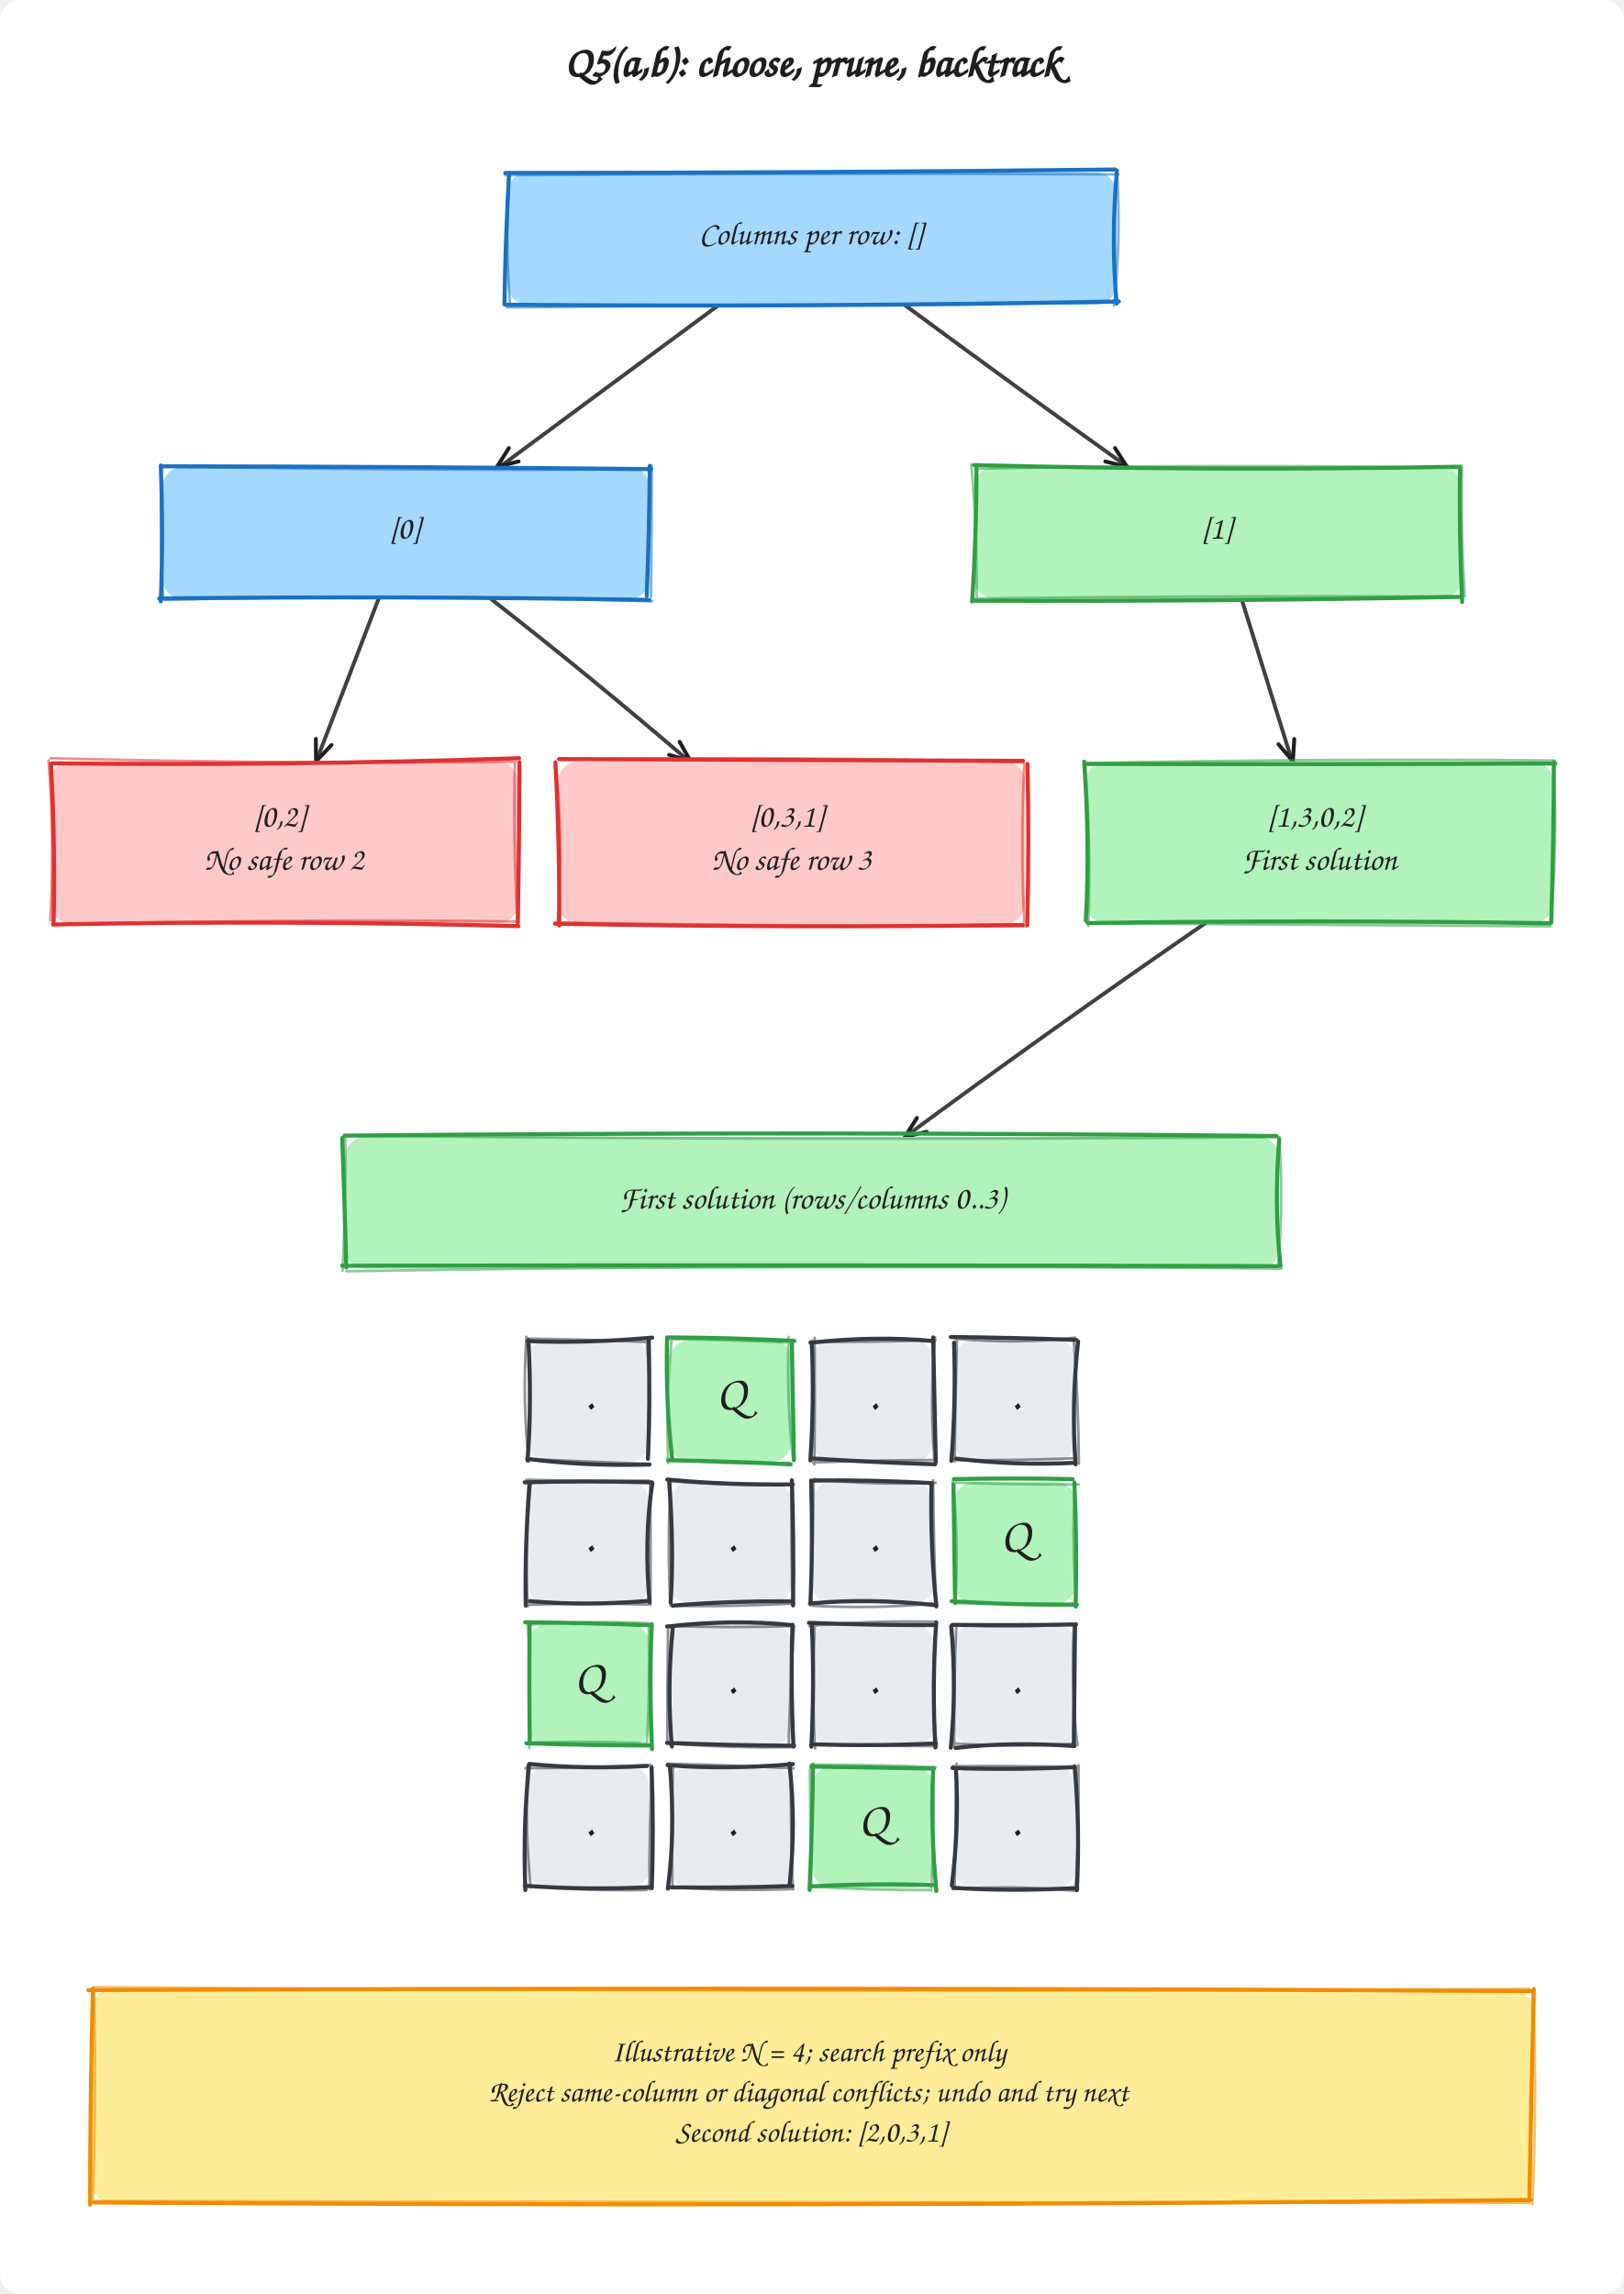
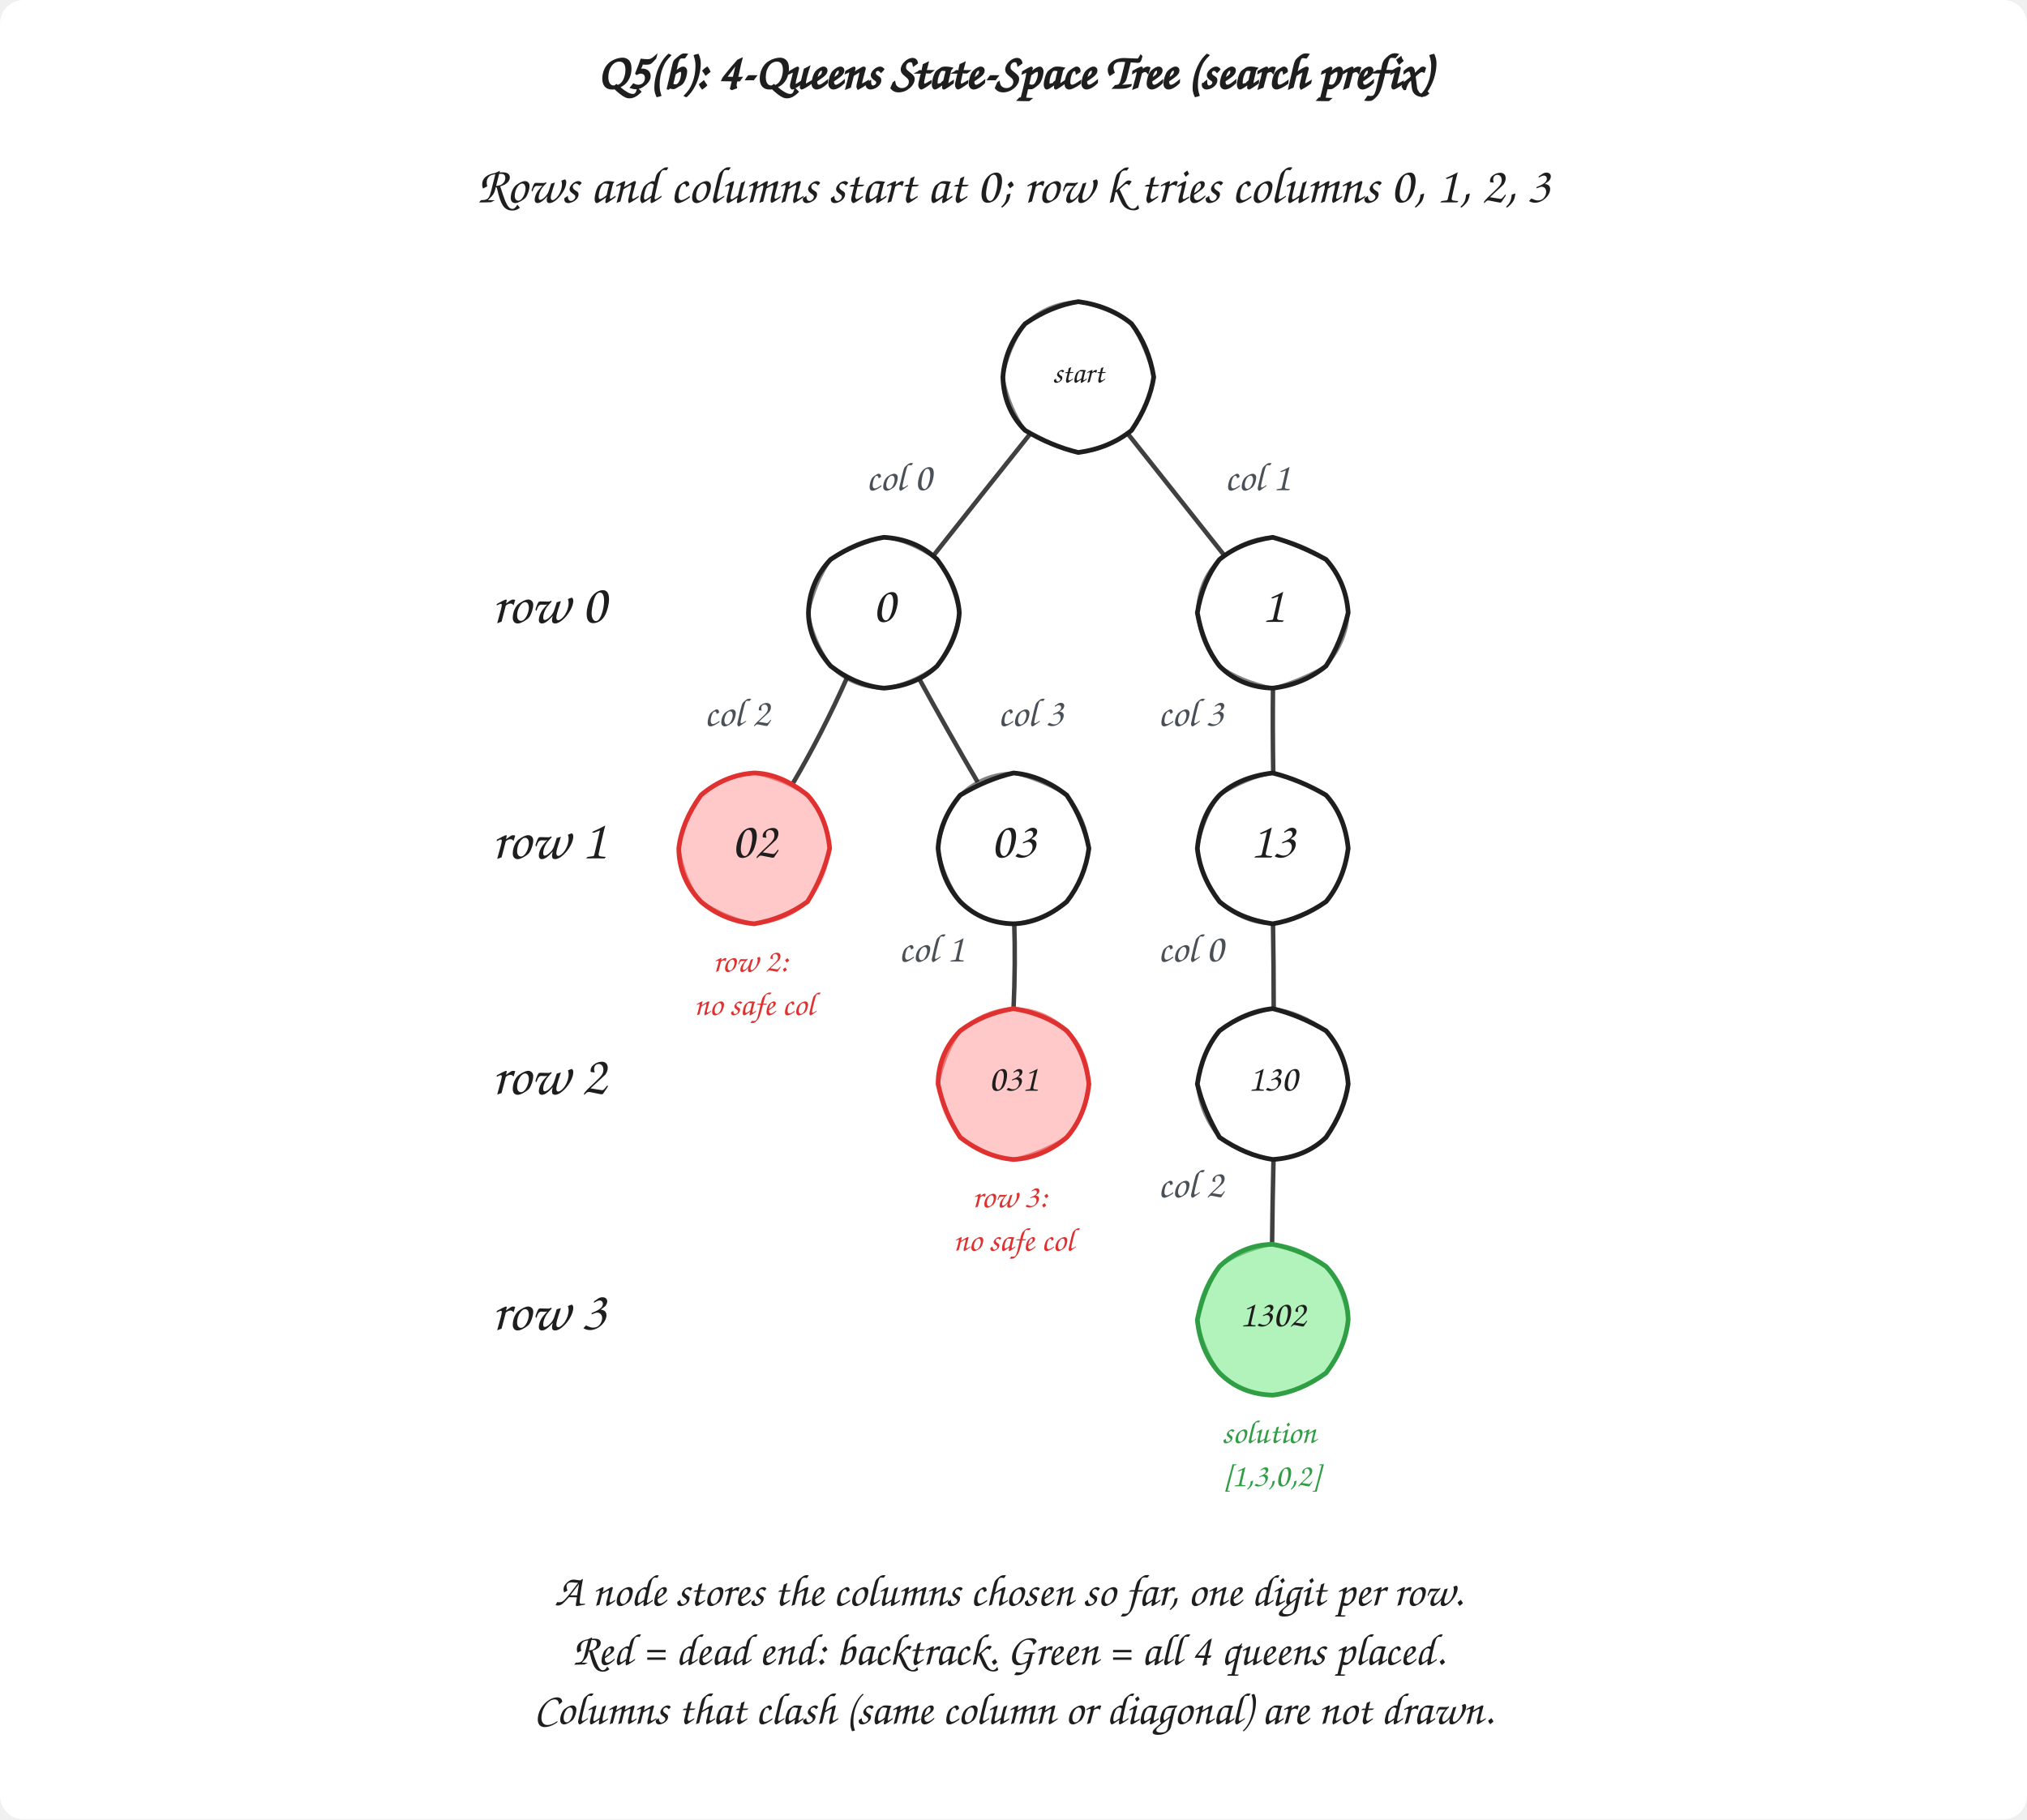
- <svg xmlns="http://www.w3.org/2000/svg" width="800" height="1130" viewBox="0 0 800 1130" role="img" aria-label="Q5(a,b): choose, prune, backtrack">
-   <rect width="800" height="1130" fill="#ffffff" rx="10" />
+ <svg xmlns="http://www.w3.org/2000/svg" width="860" height="772" viewBox="0 0 860 772" role="img" aria-label="Q5(b): 4-Queens State-Space Tree (search prefix)">
+   <rect width="860" height="772" fill="#ffffff" rx="10" />
  <text text-anchor="middle" dominant-baseline="central" font-family="&quot;Segoe Print&quot;, &quot;Bradley Hand&quot;, Chilanka, &quot;Comic Sans MS&quot;, &quot;Comic Neue&quot;, cursive" font-size="21" font-weight="bold" fill="#1e1e1e">
-     <tspan x="400.0" y="34.0">Q5(a,b): choose, prune, backtrack</tspan>
+     <tspan x="430.0" y="34.0">Q5(b): 4-Queens State-Space Tree (search prefix)</tspan>
  </text>
-   <path d="M355.1 149.5 Q300.0 190.1 245.5 230.5" fill="none" stroke="#1e1e1e" stroke-width="1.9" stroke-linecap="round" opacity="0.85" />
-   <path d="M250.7 220.7 L244.8 230.0 L255.5 227.3" fill="none" stroke="#1e1e1e" stroke-width="1.9" stroke-linecap="round" stroke-linejoin="round" />
-   <path d="M444.7 149.5 Q501.3 191.3 556.1 230.4" fill="none" stroke="#1e1e1e" stroke-width="1.9" stroke-linecap="round" opacity="0.85" />
-   <path d="M544.5 227.3 L555.2 230.0 L549.3 220.7" fill="none" stroke="#1e1e1e" stroke-width="1.9" stroke-linecap="round" stroke-linejoin="round" />
-   <path d="M186.6 294.7 Q171.1 335.3 155.9 374.7" fill="none" stroke="#1e1e1e" stroke-width="1.9" stroke-linecap="round" opacity="0.85" />
-   <path d="M155.6 364.0 L155.7 375.0 L163.3 367.0" fill="none" stroke="#1e1e1e" stroke-width="1.9" stroke-linecap="round" stroke-linejoin="round" />
-   <path d="M240.8 294.2 Q291.2 333.5 340.2 375.6" fill="none" stroke="#1e1e1e" stroke-width="1.9" stroke-linecap="round" opacity="0.85" />
-   <path d="M329.6 371.8 L340.2 375.0 L334.8 365.4" fill="none" stroke="#1e1e1e" stroke-width="1.9" stroke-linecap="round" stroke-linejoin="round" />
-   <path d="M611.5 294.6 Q624.1 335.0 636.6 375.2" fill="none" stroke="#1e1e1e" stroke-width="1.9" stroke-linecap="round" opacity="0.85" />
-   <path d="M629.8 366.6 L636.9 375.0 L637.6 364.0" fill="none" stroke="#1e1e1e" stroke-width="1.9" stroke-linecap="round" stroke-linejoin="round" />
-   <path d="M593.7 454.8 Q519.6 505.7 446.0 559.9" fill="none" stroke="#1e1e1e" stroke-width="1.9" stroke-linecap="round" opacity="0.85" />
-   <path d="M451.7 550.7 L445.8 560.0 L456.5 557.5" fill="none" stroke="#1e1e1e" stroke-width="1.9" stroke-linecap="round" stroke-linejoin="round" />
-   <rect x="250.0" y="85.0" width="300.0" height="65.0" rx="10" fill="#a5d8ff" />
-   <path d="M248.9 85.2 Q399.4 85.2 549.5 83.5 M550.2 84.1 Q547.3 118.4 550.1 149.5 M551.2 148.5 Q399.5 151.4 249.0 150.1 M248.5 149.9 Q249.1 115.0 250.8 85.1" fill="none" stroke="#1971c2" stroke-width="2" stroke-linecap="round" />
-   <path d="M248.9 86.3 Q401.1 85.2 551.0 85.9 M550.4 85.6 Q552.2 119.6 548.8 150.4 M548.9 149.0 Q399.4 150.1 249.8 151.4 M251.3 151.1 Q248.9 118.7 250.6 86.1" fill="none" stroke="#1971c2" stroke-width="1.3" stroke-linecap="round" opacity="0.55" />
+   <path d="M437.0 184.2 Q416.3 210.1 396.0 235.8" fill="none" stroke="#1e1e1e" stroke-width="1.9" stroke-linecap="round" opacity="0.85" />
+   <path d="M359.4 287.5 Q348.8 311.3 336.4 332.4" fill="none" stroke="#1e1e1e" stroke-width="1.9" stroke-linecap="round" opacity="0.85" />
+   <path d="M389.8 287.7 Q402.2 310.3 414.7 331.7" fill="none" stroke="#1e1e1e" stroke-width="1.9" stroke-linecap="round" opacity="0.85" />
+   <path d="M430.3 391.2 Q430.9 408.5 430.0 428.6" fill="none" stroke="#1e1e1e" stroke-width="1.9" stroke-linecap="round" opacity="0.85" />
+   <path d="M478.7 184.3 Q499.1 210.0 519.3 235.5" fill="none" stroke="#1e1e1e" stroke-width="1.9" stroke-linecap="round" opacity="0.85" />
+   <path d="M540.1 291.8 Q539.9 308.2 540.2 327.9" fill="none" stroke="#1e1e1e" stroke-width="1.9" stroke-linecap="round" opacity="0.85" />
+   <path d="M540.1 391.8 Q540.4 410.4 540.4 428.5" fill="none" stroke="#1e1e1e" stroke-width="1.9" stroke-linecap="round" opacity="0.85" />
+   <path d="M540.3 492.7 Q539.9 509.2 539.7 528.7" fill="none" stroke="#1e1e1e" stroke-width="1.9" stroke-linecap="round" opacity="0.85" />
+   <ellipse cx="320.0" cy="360.0" rx="32.0" ry="32.0" fill="#ffc9c9" />
+   <path d="M352.0 360.0 Q349.4 371.8 342.6 382.6 M342.6 382.6 Q332.8 389.8 320.0 392.0 M320.0 392.0 Q306.9 390.7 297.4 382.6 M297.4 382.6 Q288.1 372.9 288.0 360.0 M288.0 360.0 Q289.2 348.9 297.4 337.4 M297.4 337.4 Q307.5 328.8 320.0 328.0 M320.0 328.0 Q331.3 328.3 342.6 337.4 M342.6 337.4 Q350.7 346.3 352.0 360.0" fill="none" stroke="#e03131" stroke-width="2" stroke-linecap="round" />
+   <path d="M352.0 360.0 Q349.3 372.1 342.6 382.6 M342.6 382.6 Q333.9 390.7 320.0 392.0 M320.0 392.0 Q308.4 389.7 297.4 382.6 M297.4 382.6 Q290.4 374.2 288.0 360.0 M288.0 360.0 Q290.1 346.1 297.4 337.4 M297.4 337.4 Q307.5 329.4 320.0 328.0 M320.0 328.0 Q332.1 330.5 342.6 337.4 M342.6 337.4 Q350.9 347.1 352.0 360.0" fill="none" stroke="#e03131" stroke-width="1.3" stroke-linecap="round" opacity="0.55" />
+   <text text-anchor="middle" dominant-baseline="central" font-family="&quot;Segoe Print&quot;, &quot;Bradley Hand&quot;, Chilanka, &quot;Comic Sans MS&quot;, &quot;Comic Neue&quot;, cursive" font-size="22" font-weight="normal" fill="#1e1e1e">
+     <tspan x="320.0" y="360.0">02</tspan>
+   </text>
+   <ellipse cx="430.0" cy="460.0" rx="32.0" ry="32.0" fill="#ffc9c9" />
+   <path d="M462.0 460.0 Q460.5 473.6 452.6 482.6 M452.6 482.6 Q442.4 491.3 430.0 492.0 M430.0 492.0 Q418.2 491.0 407.4 482.6 M407.4 482.6 Q400.7 472.7 398.0 460.0 M398.0 460.0 Q398.1 446.9 407.4 437.4 M407.4 437.4 Q417.3 430.0 430.0 428.0 M430.0 428.0 Q443.4 430.1 452.6 437.4 M452.6 437.4 Q460.5 446.2 462.0 460.0" fill="none" stroke="#e03131" stroke-width="2" stroke-linecap="round" />
+   <path d="M462.0 460.0 Q461.8 471.1 452.6 482.6 M452.6 482.6 Q442.3 489.1 430.0 492.0 M430.0 492.0 Q417.4 491.3 407.4 482.6 M407.4 482.6 Q400.8 472.5 398.0 460.0 M398.0 460.0 Q400.8 446.5 407.4 437.4 M407.4 437.4 Q418.5 428.2 430.0 428.0 M430.0 428.0 Q443.2 428.2 452.6 437.4 M452.6 437.4 Q461.6 445.8 462.0 460.0" fill="none" stroke="#e03131" stroke-width="1.3" stroke-linecap="round" opacity="0.55" />
  <text text-anchor="middle" dominant-baseline="central" font-family="&quot;Segoe Print&quot;, &quot;Bradley Hand&quot;, Chilanka, &quot;Comic Sans MS&quot;, &quot;Comic Neue&quot;, cursive" font-size="16" font-weight="normal" fill="#1e1e1e">
-     <tspan x="400.0" y="117.5">Columns per row: []</tspan>
+     <tspan x="430.0" y="460.0">031</tspan>
  </text>
-   <rect x="80.0" y="230.0" width="240.0" height="65.0" rx="10" fill="#a5d8ff" />
-   <path d="M80.1 229.7 Q197.4 229.8 320.8 231.1 M320.1 229.5 Q319.9 260.4 318.6 293.5 M319.9 295.5 Q198.4 293.5 78.4 294.8 M79.2 296.2 Q80.5 263.1 79.2 229.3" fill="none" stroke="#1971c2" stroke-width="2" stroke-linecap="round" />
-   <path d="M81.4 229.7 Q202.3 232.0 320.1 231.2 M321.1 229.4 Q321.1 259.7 320.7 293.9 M321.3 296.2 Q201.6 292.4 81.1 295.5 M80.4 294.2 Q78.7 265.3 79.5 230.2" fill="none" stroke="#1971c2" stroke-width="1.3" stroke-linecap="round" opacity="0.55" />
+   <ellipse cx="430.0" cy="360.0" rx="32.0" ry="32.0" fill="#ffffff" />
+   <path d="M462.0 360.0 Q460.3 372.7 452.6 382.6 M452.6 382.6 Q441.7 391.7 430.0 392.0 M430.0 392.0 Q416.5 391.7 407.4 382.6 M407.4 382.6 Q399.4 373.7 398.0 360.0 M398.0 360.0 Q398.7 348.0 407.4 337.4 M407.4 337.4 Q418.6 330.7 430.0 328.0 M430.0 328.0 Q441.8 329.0 452.6 337.4 M452.6 337.4 Q459.8 348.1 462.0 360.0" fill="none" stroke="#1e1e1e" stroke-width="2" stroke-linecap="round" />
+   <path d="M462.0 360.0 Q460.9 371.5 452.6 382.6 M452.6 382.6 Q443.5 390.1 430.0 392.0 M430.0 392.0 Q416.0 391.6 407.4 382.6 M407.4 382.6 Q400.1 372.2 398.0 360.0 M398.0 360.0 Q400.0 346.6 407.4 337.4 M407.4 337.4 Q416.6 328.3 430.0 328.0 M430.0 328.0 Q442.1 330.9 452.6 337.4 M452.6 337.4 Q460.7 347.2 462.0 360.0" fill="none" stroke="#1e1e1e" stroke-width="1.3" stroke-linecap="round" opacity="0.55" />
+   <text text-anchor="middle" dominant-baseline="central" font-family="&quot;Segoe Print&quot;, &quot;Bradley Hand&quot;, Chilanka, &quot;Comic Sans MS&quot;, &quot;Comic Neue&quot;, cursive" font-size="22" font-weight="normal" fill="#1e1e1e">
+     <tspan x="430.0" y="360.0">03</tspan>
+   </text>
+   <ellipse cx="375.0" cy="260.0" rx="32.0" ry="32.0" fill="#ffffff" />
+   <path d="M407.0 260.0 Q406.4 271.2 397.6 282.6 M397.6 282.6 Q388.6 291.0 375.0 292.0 M375.0 292.0 Q363.1 290.9 352.4 282.6 M352.4 282.6 Q343.1 271.8 343.0 260.0 M343.0 260.0 Q343.4 246.9 352.4 237.4 M352.4 237.4 Q363.7 229.8 375.0 228.0 M375.0 228.0 Q388.6 228.8 397.6 237.4 M397.6 237.4 Q406.3 248.9 407.0 260.0" fill="none" stroke="#1e1e1e" stroke-width="2" stroke-linecap="round" />
+   <path d="M407.0 260.0 Q405.3 271.2 397.6 282.6 M397.6 282.6 Q386.1 290.6 375.0 292.0 M375.0 292.0 Q361.5 291.9 352.4 282.6 M352.4 282.6 Q344.7 271.4 343.0 260.0 M343.0 260.0 Q345.7 247.4 352.4 237.4 M352.4 237.4 Q363.2 231.0 375.0 228.0 M375.0 228.0 Q386.1 229.3 397.6 237.4 M397.6 237.4 Q404.1 246.0 407.0 260.0" fill="none" stroke="#1e1e1e" stroke-width="1.3" stroke-linecap="round" opacity="0.55" />
+   <text text-anchor="middle" dominant-baseline="central" font-family="&quot;Segoe Print&quot;, &quot;Bradley Hand&quot;, Chilanka, &quot;Comic Sans MS&quot;, &quot;Comic Neue&quot;, cursive" font-size="22" font-weight="normal" fill="#1e1e1e">
+     <tspan x="375.0" y="260.0">0</tspan>
+   </text>
+   <ellipse cx="540.0" cy="560.0" rx="32.0" ry="32.0" fill="#b2f2bb" />
+   <path d="M572.0 560.0 Q570.9 571.7 562.6 582.6 M562.6 582.6 Q551.5 590.6 540.0 592.0 M540.0 592.0 Q526.4 591.6 517.4 582.6 M517.4 582.6 Q509.3 573.5 508.0 560.0 M508.0 560.0 Q510.9 545.9 517.4 537.4 M517.4 537.4 Q527.1 528.2 540.0 528.0 M540.0 528.0 Q552.7 530.4 562.6 537.4 M562.6 537.4 Q571.7 547.3 572.0 560.0" fill="none" stroke="#2f9e44" stroke-width="2" stroke-linecap="round" />
+   <path d="M572.0 560.0 Q571.1 571.9 562.6 582.6 M562.6 582.6 Q551.9 590.8 540.0 592.0 M540.0 592.0 Q526.0 592.0 517.4 582.6 M517.4 582.6 Q510.2 572.2 508.0 560.0 M508.0 560.0 Q509.4 546.9 517.4 537.4 M517.4 537.4 Q525.8 530.8 540.0 528.0 M540.0 528.0 Q551.5 528.7 562.6 537.4 M562.6 537.4 Q570.1 546.7 572.0 560.0" fill="none" stroke="#2f9e44" stroke-width="1.3" stroke-linecap="round" opacity="0.55" />
  <text text-anchor="middle" dominant-baseline="central" font-family="&quot;Segoe Print&quot;, &quot;Bradley Hand&quot;, Chilanka, &quot;Comic Sans MS&quot;, &quot;Comic Neue&quot;, cursive" font-size="16" font-weight="normal" fill="#1e1e1e">
-     <tspan x="200.0" y="262.5">[0]</tspan>
+     <tspan x="540.0" y="560.0">1302</tspan>
  </text>
-   <rect x="480.0" y="230.0" width="240.0" height="65.0" rx="10" fill="#b2f2bb" />
-   <path d="M479.8 229.1 Q598.5 232.1 719.1 229.9 M719.3 230.3 Q718.7 260.3 720.3 296.5 M720.2 294.0 Q601.7 296.3 479.2 295.9 M478.9 296.3 Q481.1 262.7 481.0 230.9" fill="none" stroke="#2f9e44" stroke-width="2" stroke-linecap="round" />
-   <path d="M480.5 230.9 Q600.7 228.5 718.6 230.5 M720.2 229.3 Q719.7 264.2 721.6 293.7 M719.4 293.9 Q597.2 293.3 479.6 294.9 M481.1 295.8 Q481.5 262.4 478.5 228.7" fill="none" stroke="#2f9e44" stroke-width="1.3" stroke-linecap="round" opacity="0.55" />
+   <ellipse cx="540.0" cy="460.0" rx="32.0" ry="32.0" fill="#ffffff" />
+   <path d="M572.0 460.0 Q570.5 471.2 562.6 482.6 M562.6 482.6 Q553.9 491.1 540.0 492.0 M540.0 492.0 Q528.6 490.3 517.4 482.6 M517.4 482.6 Q510.6 471.1 508.0 460.0 M508.0 460.0 Q510.0 446.3 517.4 437.4 M517.4 437.4 Q528.3 429.2 540.0 428.0 M540.0 428.0 Q551.2 430.7 562.6 437.4 M562.6 437.4 Q571.0 447.0 572.0 460.0" fill="none" stroke="#1e1e1e" stroke-width="2" stroke-linecap="round" />
+   <path d="M572.0 460.0 Q569.8 472.7 562.6 482.6 M562.6 482.6 Q553.6 490.7 540.0 492.0 M540.0 492.0 Q528.2 490.7 517.4 482.6 M517.4 482.6 Q509.1 472.5 508.0 460.0 M508.0 460.0 Q509.2 448.1 517.4 437.4 M517.4 437.4 Q526.6 430.9 540.0 428.0 M540.0 428.0 Q551.2 429.2 562.6 437.4 M562.6 437.4 Q570.6 445.8 572.0 460.0" fill="none" stroke="#1e1e1e" stroke-width="1.3" stroke-linecap="round" opacity="0.55" />
  <text text-anchor="middle" dominant-baseline="central" font-family="&quot;Segoe Print&quot;, &quot;Bradley Hand&quot;, Chilanka, &quot;Comic Sans MS&quot;, &quot;Comic Neue&quot;, cursive" font-size="16" font-weight="normal" fill="#1e1e1e">
-     <tspan x="600.0" y="262.5">[1]</tspan>
+     <tspan x="540.0" y="460.0">130</tspan>
  </text>
-   <rect x="25.0" y="375.0" width="230.0" height="80.0" rx="10" fill="#ffc9c9" />
-   <path d="M25.9 376.0 Q138.0 377.3 255.7 373.5 M255.9 375.6 Q255.8 416.0 255.1 454.5 M255.4 456.2 Q138.1 453.2 26.2 455.4 M26.4 454.7 Q27.3 417.0 25.1 376.2" fill="none" stroke="#e03131" stroke-width="2" stroke-linecap="round" />
-   <path d="M24.9 373.5 Q142.0 376.5 254.1 375.2 M253.7 375.8 Q252.7 412.5 254.9 454.1 M255.3 453.9 Q138.7 452.5 25.8 455.6 M24.8 453.4 Q27.1 414.2 23.9 374.6" fill="none" stroke="#e03131" stroke-width="1.3" stroke-linecap="round" opacity="0.55" />
-   <text text-anchor="middle" dominant-baseline="central" font-family="&quot;Segoe Print&quot;, &quot;Bradley Hand&quot;, Chilanka, &quot;Comic Sans MS&quot;, &quot;Comic Neue&quot;, cursive" font-size="16" font-weight="normal" fill="#1e1e1e">
-     <tspan x="140.0" y="404.4">[0,2]</tspan>
-     <tspan x="140.0" y="425.6">No safe row 2</tspan>
+   <ellipse cx="540.0" cy="360.0" rx="32.0" ry="32.0" fill="#ffffff" />
+   <path d="M572.0 360.0 Q570.2 373.4 562.6 382.6 M562.6 382.6 Q552.0 390.0 540.0 392.0 M540.0 392.0 Q526.3 390.1 517.4 382.6 M517.4 382.6 Q509.2 371.8 508.0 360.0 M508.0 360.0 Q509.4 345.9 517.4 337.4 M517.4 337.4 Q525.8 329.7 540.0 328.0 M540.0 328.0 Q551.7 331.0 562.6 337.4 M562.6 337.4 Q570.6 346.2 572.0 360.0" fill="none" stroke="#1e1e1e" stroke-width="2" stroke-linecap="round" />
+   <path d="M572.0 360.0 Q570.4 373.9 562.6 382.6 M562.6 382.6 Q552.0 389.2 540.0 392.0 M540.0 392.0 Q527.6 391.9 517.4 382.6 M517.4 382.6 Q509.6 372.0 508.0 360.0 M508.0 360.0 Q510.7 345.9 517.4 337.4 M517.4 337.4 Q528.5 330.2 540.0 328.0 M540.0 328.0 Q551.9 330.6 562.6 337.4 M562.6 337.4 Q570.8 345.9 572.0 360.0" fill="none" stroke="#1e1e1e" stroke-width="1.3" stroke-linecap="round" opacity="0.55" />
+   <text text-anchor="middle" dominant-baseline="central" font-family="&quot;Segoe Print&quot;, &quot;Bradley Hand&quot;, Chilanka, &quot;Comic Sans MS&quot;, &quot;Comic Neue&quot;, cursive" font-size="22" font-weight="normal" fill="#1e1e1e">
+     <tspan x="540.0" y="360.0">13</tspan>
  </text>
-   <rect x="275.0" y="375.0" width="230.0" height="80.0" rx="10" fill="#ffc9c9" />
-   <path d="M275.4 373.9 Q392.5 374.4 504.0 374.8 M506.2 376.3 Q507.0 413.9 506.1 455.6 M503.9 455.6 Q392.3 457.2 273.4 455.0 M275.5 455.9 Q275.7 413.5 273.6 375.5" fill="none" stroke="#e03131" stroke-width="2" stroke-linecap="round" />
-   <path d="M275.6 374.3 Q389.7 372.2 503.6 375.6 M504.6 376.2 Q502.7 417.4 504.6 454.2 M505.6 456.3 Q391.8 456.4 273.9 454.4 M274.7 454.2 Q277.7 412.9 273.6 375.2" fill="none" stroke="#e03131" stroke-width="1.3" stroke-linecap="round" opacity="0.55" />
-   <text text-anchor="middle" dominant-baseline="central" font-family="&quot;Segoe Print&quot;, &quot;Bradley Hand&quot;, Chilanka, &quot;Comic Sans MS&quot;, &quot;Comic Neue&quot;, cursive" font-size="16" font-weight="normal" fill="#1e1e1e">
-     <tspan x="390.0" y="404.4">[0,3,1]</tspan>
-     <tspan x="390.0" y="425.6">No safe row 3</tspan>
+   <ellipse cx="540.0" cy="260.0" rx="32.0" ry="32.0" fill="#ffffff" />
+   <path d="M572.0 260.0 Q568.9 272.9 562.6 282.6 M562.6 282.6 Q552.9 290.5 540.0 292.0 M540.0 292.0 Q526.3 291.6 517.4 282.6 M517.4 282.6 Q510.4 273.7 508.0 260.0 M508.0 260.0 Q510.2 246.6 517.4 237.4 M517.4 237.4 Q526.7 229.9 540.0 228.0 M540.0 228.0 Q551.2 231.1 562.6 237.4 M562.6 237.4 Q571.1 246.9 572.0 260.0" fill="none" stroke="#1e1e1e" stroke-width="2" stroke-linecap="round" />
+   <path d="M572.0 260.0 Q571.6 271.9 562.6 282.6 M562.6 282.6 Q551.5 288.9 540.0 292.0 M540.0 292.0 Q525.9 288.9 517.4 282.6 M517.4 282.6 Q509.3 273.3 508.0 260.0 M508.0 260.0 Q508.4 246.2 517.4 237.4 M517.4 237.4 Q528.4 228.2 540.0 228.0 M540.0 228.0 Q552.7 230.7 562.6 237.4 M562.6 237.4 Q570.7 246.1 572.0 260.0" fill="none" stroke="#1e1e1e" stroke-width="1.3" stroke-linecap="round" opacity="0.55" />
+   <text text-anchor="middle" dominant-baseline="central" font-family="&quot;Segoe Print&quot;, &quot;Bradley Hand&quot;, Chilanka, &quot;Comic Sans MS&quot;, &quot;Comic Neue&quot;, cursive" font-size="22" font-weight="normal" fill="#1e1e1e">
+     <tspan x="540.0" y="260.0">1</tspan>
  </text>
-   <rect x="535.0" y="375.0" width="230.0" height="80.0" rx="10" fill="#b2f2bb" />
-   <path d="M535.0 376.3 Q650.8 376.6 766.2 376.1 M765.5 375.4 Q765.4 413.7 764.2 454.5 M763.7 454.8 Q648.9 453.0 536.0 454.7 M534.9 453.5 Q537.0 416.5 534.1 375.2" fill="none" stroke="#2f9e44" stroke-width="2" stroke-linecap="round" />
-   <path d="M534.4 376.0 Q649.4 373.5 765.8 374.6 M765.2 376.5 Q767.6 414.5 763.8 455.0 M763.8 456.3 Q648.9 455.5 535.5 454.9 M536.1 456.1 Q537.7 414.2 534.3 375.3" fill="none" stroke="#2f9e44" stroke-width="1.3" stroke-linecap="round" opacity="0.55" />
-   <text text-anchor="middle" dominant-baseline="central" font-family="&quot;Segoe Print&quot;, &quot;Bradley Hand&quot;, Chilanka, &quot;Comic Sans MS&quot;, &quot;Comic Neue&quot;, cursive" font-size="16" font-weight="normal" fill="#1e1e1e">
-     <tspan x="650.0" y="404.4">[1,3,0,2]</tspan>
-     <tspan x="650.0" y="425.6">First solution</tspan>
+   <ellipse cx="457.5" cy="160.0" rx="32.0" ry="32.0" fill="#ffffff" />
+   <path d="M489.5 160.0 Q487.8 171.2 480.1 182.6 M480.1 182.6 Q470.7 190.2 457.5 192.0 M457.5 192.0 Q446.2 189.3 434.9 182.6 M434.9 182.6 Q425.9 173.6 425.5 160.0 M425.5 160.0 Q426.4 147.5 434.9 137.4 M434.9 137.4 Q445.9 129.8 457.5 128.0 M457.5 128.0 Q470.9 129.8 480.1 137.4 M480.1 137.4 Q487.5 147.2 489.5 160.0" fill="none" stroke="#1e1e1e" stroke-width="2" stroke-linecap="round" />
+   <path d="M489.5 160.0 Q487.1 173.4 480.1 182.6 M480.1 182.6 Q469.5 191.1 457.5 192.0 M457.5 192.0 Q444.8 189.3 434.9 182.6 M434.9 182.6 Q428.1 173.1 425.5 160.0 M425.5 160.0 Q427.7 147.8 434.9 137.4 M434.9 137.4 Q444.7 128.4 457.5 128.0 M457.5 128.0 Q471.4 130.9 480.1 137.4 M480.1 137.4 Q486.7 148.3 489.5 160.0" fill="none" stroke="#1e1e1e" stroke-width="1.3" stroke-linecap="round" opacity="0.55" />
+   <text text-anchor="middle" dominant-baseline="central" font-family="&quot;Segoe Print&quot;, &quot;Bradley Hand&quot;, Chilanka, &quot;Comic Sans MS&quot;, &quot;Comic Neue&quot;, cursive" font-size="13" font-weight="normal" fill="#1e1e1e">
+     <tspan x="457.5" y="160.0">start</tspan>
  </text>
-   <rect x="170.0" y="560.0" width="460.0" height="65.0" rx="10" fill="#b2f2bb" />
-   <path d="M169.7 559.4 Q399.8 557.2 628.9 559.6 M630.2 561.1 Q627.6 594.0 630.8 623.5 M629.1 623.7 Q400.5 623.0 168.6 623.5 M170.6 624.3 Q169.7 589.7 168.6 560.6" fill="none" stroke="#2f9e44" stroke-width="2" stroke-linecap="round" />
-   <path d="M169.9 559.4 Q402.0 562.0 630.3 560.1 M630.3 561.5 Q632.3 590.9 629.6 624.5 M631.4 624.9 Q397.9 622.4 170.6 626.2 M168.8 626.0 Q170.4 592.3 170.1 560.2" fill="none" stroke="#2f9e44" stroke-width="1.3" stroke-linecap="round" opacity="0.55" />
-   <text text-anchor="middle" dominant-baseline="central" font-family="&quot;Segoe Print&quot;, &quot;Bradley Hand&quot;, Chilanka, &quot;Comic Sans MS&quot;, &quot;Comic Neue&quot;, cursive" font-size="16" font-weight="normal" fill="#1e1e1e">
-     <tspan x="400.0" y="592.5">First solution (rows/columns 0..3)</tspan>
+   <text text-anchor="middle" dominant-baseline="central" font-family="&quot;Segoe Print&quot;, &quot;Bradley Hand&quot;, Chilanka, &quot;Comic Sans MS&quot;, &quot;Comic Neue&quot;, cursive" font-size="14" font-weight="normal" fill="#e03131">
+     <tspan x="320.0" y="409.8">row 2:</tspan>
+     <tspan x="320.0" y="428.2">no safe col</tspan>
  </text>
-   <rect x="45.0" y="980.0" width="710.0" height="105.0" rx="10" fill="#ffec99" />
-   <path d="M43.5 980.3 Q401.1 978.7 753.9 980.8 M755.6 979.8 Q754.3 1034.6 753.4 1083.9 M754.2 1083.7 Q401.1 1087.3 46.3 1084.9 M44.4 1086.0 Q44.4 1031.0 45.8 979.6" fill="none" stroke="#f08c00" stroke-width="2" stroke-linecap="round" />
-   <path d="M46.2 978.8 Q397.9 981.8 753.6 979.7 M755.2 980.2 Q757.4 1032.0 754.9 1085.7 M753.6 1085.1 Q398.9 1084.9 45.0 1084.2 M45.7 1084.9 Q47.6 1031.3 46.3 978.7" fill="none" stroke="#f08c00" stroke-width="1.3" stroke-linecap="round" opacity="0.55" />
-   <text text-anchor="middle" dominant-baseline="central" font-family="&quot;Segoe Print&quot;, &quot;Bradley Hand&quot;, Chilanka, &quot;Comic Sans MS&quot;, &quot;Comic Neue&quot;, cursive" font-size="15" font-weight="normal" fill="#1e1e1e">
-     <tspan x="400.0" y="1012.7">Illustrative N = 4; search prefix only</tspan>
-     <tspan x="400.0" y="1032.5">Reject same-column or diagonal conflicts; undo and try next</tspan>
-     <tspan x="400.0" y="1052.3">Second solution: [2,0,3,1]</tspan>
+   <text text-anchor="middle" dominant-baseline="central" font-family="&quot;Segoe Print&quot;, &quot;Bradley Hand&quot;, Chilanka, &quot;Comic Sans MS&quot;, &quot;Comic Neue&quot;, cursive" font-size="14" font-weight="normal" fill="#e03131">
+     <tspan x="430.0" y="509.8">row 3:</tspan>
+     <tspan x="430.0" y="528.2">no safe col</tspan>
  </text>
-   <rect x="260.0" y="660.0" width="60.0" height="60.0" rx="10" fill="#e9ecef" />
-   <path d="M259.9 660.6 Q288.9 661.8 321.3 658.9 M319.6 659.7 Q320.3 692.7 319.2 718.6 M320.0 721.4 Q287.8 722.3 259.7 718.6 M259.9 719.4 Q262.0 692.0 260.3 660.1" fill="none" stroke="#343a40" stroke-width="2" stroke-linecap="round" />
-   <path d="M259.2 659.4 Q291.2 659.8 319.9 661.1 M318.7 661.4 Q321.1 691.9 319.3 718.6 M320.2 721.1 Q289.3 720.0 260.2 718.7 M260.5 720.0 Q257.3 691.2 259.3 658.5" fill="none" stroke="#343a40" stroke-width="1.3" stroke-linecap="round" opacity="0.55" />
+   <text text-anchor="middle" dominant-baseline="central" font-family="&quot;Segoe Print&quot;, &quot;Bradley Hand&quot;, Chilanka, &quot;Comic Sans MS&quot;, &quot;Comic Neue&quot;, cursive" font-size="14" font-weight="normal" fill="#2f9e44">
+     <tspan x="540.0" y="609.8">solution</tspan>
+     <tspan x="540.0" y="628.2">[1,3,0,2]</tspan>
+   </text>
+   <text text-anchor="middle" dominant-baseline="central" font-family="&quot;Segoe Print&quot;, &quot;Bradley Hand&quot;, Chilanka, &quot;Comic Sans MS&quot;, &quot;Comic Neue&quot;, cursive" font-size="17" font-weight="normal" fill="#495057">
+     <tspan x="381.4" y="205.0">col 0</tspan>
+   </text>
+   <text text-anchor="middle" dominant-baseline="central" font-family="&quot;Segoe Print&quot;, &quot;Bradley Hand&quot;, Chilanka, &quot;Comic Sans MS&quot;, &quot;Comic Neue&quot;, cursive" font-size="17" font-weight="normal" fill="#495057">
+     <tspan x="312.7" y="305.0">col 2</tspan>
+   </text>
+   <text text-anchor="middle" dominant-baseline="central" font-family="&quot;Segoe Print&quot;, &quot;Bradley Hand&quot;, Chilanka, &quot;Comic Sans MS&quot;, &quot;Comic Neue&quot;, cursive" font-size="17" font-weight="normal" fill="#495057">
+     <tspan x="437.3" y="305.0">col 3</tspan>
+   </text>
+   <text text-anchor="middle" dominant-baseline="central" font-family="&quot;Segoe Print&quot;, &quot;Bradley Hand&quot;, Chilanka, &quot;Comic Sans MS&quot;, &quot;Comic Neue&quot;, cursive" font-size="17" font-weight="normal" fill="#495057">
+     <tspan x="395.2" y="405.0">col 1</tspan>
+   </text>
+   <text text-anchor="middle" dominant-baseline="central" font-family="&quot;Segoe Print&quot;, &quot;Bradley Hand&quot;, Chilanka, &quot;Comic Sans MS&quot;, &quot;Comic Neue&quot;, cursive" font-size="17" font-weight="normal" fill="#495057">
+     <tspan x="533.5" y="205.0">col 1</tspan>
+   </text>
+   <text text-anchor="middle" dominant-baseline="central" font-family="&quot;Segoe Print&quot;, &quot;Bradley Hand&quot;, Chilanka, &quot;Comic Sans MS&quot;, &quot;Comic Neue&quot;, cursive" font-size="17" font-weight="normal" fill="#495057">
+     <tspan x="505.2" y="305.0">col 3</tspan>
+   </text>
+   <text text-anchor="middle" dominant-baseline="central" font-family="&quot;Segoe Print&quot;, &quot;Bradley Hand&quot;, Chilanka, &quot;Comic Sans MS&quot;, &quot;Comic Neue&quot;, cursive" font-size="17" font-weight="normal" fill="#495057">
+     <tspan x="505.2" y="405.0">col 0</tspan>
+   </text>
+   <text text-anchor="middle" dominant-baseline="central" font-family="&quot;Segoe Print&quot;, &quot;Bradley Hand&quot;, Chilanka, &quot;Comic Sans MS&quot;, &quot;Comic Neue&quot;, cursive" font-size="17" font-weight="normal" fill="#495057">
+     <tspan x="505.2" y="505.0">col 2</tspan>
+   </text>
  <text text-anchor="middle" dominant-baseline="central" font-family="&quot;Segoe Print&quot;, &quot;Bradley Hand&quot;, Chilanka, &quot;Comic Sans MS&quot;, &quot;Comic Neue&quot;, cursive" font-size="24" font-weight="normal" fill="#1e1e1e">
-     <tspan x="290.0" y="690.0">.</tspan>
+     <tspan x="233.0" y="260.0">row 0</tspan>
  </text>
-   <rect x="330.0" y="660.0" width="60.0" height="60.0" rx="10" fill="#b2f2bb" />
-   <path d="M328.6 658.8 Q359.8 658.9 391.3 660.5 M390.1 661.1 Q390.6 692.7 391.1 719.3 M389.5 721.3 Q362.5 719.9 329.1 719.3 M331.2 718.8 Q327.9 691.8 328.6 659.7" fill="none" stroke="#2f9e44" stroke-width="2" stroke-linecap="round" />
-   <path d="M328.7 659.6 Q361.0 660.0 390.0 661.4 M388.5 658.5 Q387.5 692.0 390.7 718.9 M388.8 720.6 Q361.6 721.6 331.2 719.0 M329.2 720.7 Q327.9 690.9 330.8 660.6" fill="none" stroke="#2f9e44" stroke-width="1.3" stroke-linecap="round" opacity="0.55" />
  <text text-anchor="middle" dominant-baseline="central" font-family="&quot;Segoe Print&quot;, &quot;Bradley Hand&quot;, Chilanka, &quot;Comic Sans MS&quot;, &quot;Comic Neue&quot;, cursive" font-size="24" font-weight="normal" fill="#1e1e1e">
-     <tspan x="360.0" y="690.0">Q</tspan>
+     <tspan x="233.0" y="360.0">row 1</tspan>
  </text>
-   <rect x="400.0" y="660.0" width="60.0" height="60.0" rx="10" fill="#e9ecef" />
-   <path d="M399.3 661.4 Q432.1 657.9 459.9 660.6 M459.7 658.8 Q460.4 690.4 461.0 720.1 M460.7 721.3 Q427.6 720.2 399.7 718.4 M399.2 719.4 Q401.2 689.8 399.9 661.1" fill="none" stroke="#343a40" stroke-width="2" stroke-linecap="round" />
-   <path d="M399.0 660.9 Q428.5 661.3 460.9 660.1 M460.6 658.8 Q457.8 692.5 460.5 720.4 M459.3 719.2 Q428.9 719.3 400.6 720.4 M401.2 721.3 Q401.5 692.7 401.3 659.0" fill="none" stroke="#343a40" stroke-width="1.3" stroke-linecap="round" opacity="0.55" />
  <text text-anchor="middle" dominant-baseline="central" font-family="&quot;Segoe Print&quot;, &quot;Bradley Hand&quot;, Chilanka, &quot;Comic Sans MS&quot;, &quot;Comic Neue&quot;, cursive" font-size="24" font-weight="normal" fill="#1e1e1e">
-     <tspan x="430.0" y="690.0">.</tspan>
+     <tspan x="233.0" y="460.0">row 2</tspan>
  </text>
-   <rect x="470.0" y="660.0" width="60.0" height="60.0" rx="10" fill="#e9ecef" />
-   <path d="M468.4 658.6 Q498.5 658.9 530.1 660.0 M531.1 660.7 Q527.7 692.6 529.9 721.3 M528.6 720.6 Q500.3 722.0 471.0 718.5 M468.7 719.6 Q471.0 690.0 470.0 661.4" fill="none" stroke="#343a40" stroke-width="2" stroke-linecap="round" />
-   <path d="M470.4 659.4 Q502.1 662.3 529.6 658.9 M529.0 660.9 Q531.2 688.3 531.5 721.0 M528.6 718.4 Q498.0 719.4 468.6 719.3 M470.3 719.9 Q470.6 690.8 471.4 660.3" fill="none" stroke="#343a40" stroke-width="1.3" stroke-linecap="round" opacity="0.55" />
  <text text-anchor="middle" dominant-baseline="central" font-family="&quot;Segoe Print&quot;, &quot;Bradley Hand&quot;, Chilanka, &quot;Comic Sans MS&quot;, &quot;Comic Neue&quot;, cursive" font-size="24" font-weight="normal" fill="#1e1e1e">
-     <tspan x="500.0" y="690.0">.</tspan>
+     <tspan x="233.0" y="560.0">row 3</tspan>
  </text>
-   <rect x="260.0" y="730.0" width="60.0" height="60.0" rx="10" fill="#e9ecef" />
-   <path d="M258.5 730.2 Q287.7 729.3 321.1 730.2 M321.4 730.5 Q317.2 757.3 320.0 789.3 M318.9 788.6 Q287.9 791.1 261.1 788.7 M259.0 790.9 Q258.5 761.3 260.9 730.1" fill="none" stroke="#343a40" stroke-width="2" stroke-linecap="round" />
-   <path d="M259.3 728.9 Q290.5 729.9 319.6 729.3 M320.3 730.3 Q320.7 757.9 320.4 790.5 M319.1 790.4 Q289.4 789.5 260.6 790.5 M260.1 791.2 Q258.1 760.7 261.6 729.9" fill="none" stroke="#343a40" stroke-width="1.3" stroke-linecap="round" opacity="0.55" />
-   <text text-anchor="middle" dominant-baseline="central" font-family="&quot;Segoe Print&quot;, &quot;Bradley Hand&quot;, Chilanka, &quot;Comic Sans MS&quot;, &quot;Comic Neue&quot;, cursive" font-size="24" font-weight="normal" fill="#1e1e1e">
-     <tspan x="290.0" y="760.0">.</tspan>
+   <text text-anchor="middle" dominant-baseline="central" font-family="&quot;Segoe Print&quot;, &quot;Bradley Hand&quot;, Chilanka, &quot;Comic Sans MS&quot;, &quot;Comic Neue&quot;, cursive" font-size="22" font-weight="normal" fill="#1e1e1e">
+     <tspan x="430.0" y="82.0">Rows and columns start at 0; row k tries columns 0, 1, 2, 3</tspan>
  </text>
-   <rect x="330.0" y="730.0" width="60.0" height="60.0" rx="10" fill="#e9ecef" />
-   <path d="M328.7 728.8 Q358.2 731.6 390.6 731.2 M390.1 729.2 Q391.1 757.9 390.7 790.8 M390.4 788.8 Q358.8 788.6 331.4 790.9 M330.4 789.4 Q332.1 762.3 329.6 728.9" fill="none" stroke="#343a40" stroke-width="2" stroke-linecap="round" />
-   <path d="M330.5 729.6 Q360.1 732.1 389.7 731.1 M389.9 728.9 Q389.7 758.8 390.4 790.7 M391.2 789.9 Q357.5 791.6 330.5 791.0 M330.3 790.9 Q328.6 762.0 330.4 729.7" fill="none" stroke="#343a40" stroke-width="1.3" stroke-linecap="round" opacity="0.55" />
-   <text text-anchor="middle" dominant-baseline="central" font-family="&quot;Segoe Print&quot;, &quot;Bradley Hand&quot;, Chilanka, &quot;Comic Sans MS&quot;, &quot;Comic Neue&quot;, cursive" font-size="24" font-weight="normal" fill="#1e1e1e">
-     <tspan x="360.0" y="760.0">.</tspan>
-   </text>
-   <rect x="400.0" y="730.0" width="60.0" height="60.0" rx="10" fill="#e9ecef" />
-   <path d="M400.9 729.3 Q430.7 728.9 459.2 730.6 M458.9 731.2 Q458.2 761.5 461.3 791.3 M461.0 790.7 Q427.5 787.1 399.0 789.9 M399.3 788.9 Q400.5 759.9 399.6 729.3" fill="none" stroke="#343a40" stroke-width="2" stroke-linecap="round" />
-   <path d="M401.0 728.6 Q430.6 731.7 460.9 730.4 M459.7 729.2 Q459.9 757.6 461.1 791.2 M459.4 789.9 Q430.6 792.6 400.5 791.0 M399.1 790.8 Q400.7 760.6 400.8 729.5" fill="none" stroke="#343a40" stroke-width="1.3" stroke-linecap="round" opacity="0.55" />
-   <text text-anchor="middle" dominant-baseline="central" font-family="&quot;Segoe Print&quot;, &quot;Bradley Hand&quot;, Chilanka, &quot;Comic Sans MS&quot;, &quot;Comic Neue&quot;, cursive" font-size="24" font-weight="normal" fill="#1e1e1e">
-     <tspan x="430.0" y="760.0">.</tspan>
-   </text>
-   <rect x="470.0" y="730.0" width="60.0" height="60.0" rx="10" fill="#b2f2bb" />
-   <path d="M469.9 728.6 Q498.8 728.0 528.4 728.6 M529.3 730.3 Q530.6 760.6 529.9 791.4 M530.5 790.4 Q498.5 790.7 468.8 788.7 M470.5 789.6 Q470.1 762.1 469.7 731.1" fill="none" stroke="#2f9e44" stroke-width="2" stroke-linecap="round" />
-   <path d="M471.0 730.3 Q498.4 731.4 531.5 731.2 M529.5 730.4 Q527.9 760.0 530.3 791.0 M530.4 790.1 Q500.7 789.8 470.2 789.7 M470.7 789.0 Q472.4 757.6 469.4 729.6" fill="none" stroke="#2f9e44" stroke-width="1.3" stroke-linecap="round" opacity="0.55" />
-   <text text-anchor="middle" dominant-baseline="central" font-family="&quot;Segoe Print&quot;, &quot;Bradley Hand&quot;, Chilanka, &quot;Comic Sans MS&quot;, &quot;Comic Neue&quot;, cursive" font-size="24" font-weight="normal" fill="#1e1e1e">
-     <tspan x="500.0" y="760.0">Q</tspan>
-   </text>
-   <rect x="260.0" y="800.0" width="60.0" height="60.0" rx="10" fill="#b2f2bb" />
-   <path d="M258.7 799.1 Q291.0 799.4 320.4 800.6 M321.1 800.1 Q319.8 828.1 321.2 861.6 M320.7 859.8 Q292.2 859.8 259.3 858.7 M261.0 858.6 Q260.6 831.7 260.9 800.4" fill="none" stroke="#2f9e44" stroke-width="2" stroke-linecap="round" />
-   <path d="M259.7 800.4 Q291.3 798.2 319.9 799.6 M319.6 801.4 Q320.2 831.5 318.7 859.3 M318.9 858.8 Q291.6 857.5 259.9 858.4 M260.7 861.1 Q261.6 827.2 260.1 801.2" fill="none" stroke="#2f9e44" stroke-width="1.3" stroke-linecap="round" opacity="0.55" />
-   <text text-anchor="middle" dominant-baseline="central" font-family="&quot;Segoe Print&quot;, &quot;Bradley Hand&quot;, Chilanka, &quot;Comic Sans MS&quot;, &quot;Comic Neue&quot;, cursive" font-size="24" font-weight="normal" fill="#1e1e1e">
-     <tspan x="290.0" y="830.0">Q</tspan>
-   </text>
-   <rect x="330.0" y="800.0" width="60.0" height="60.0" rx="10" fill="#e9ecef" />
-   <path d="M328.7 801.2 Q361.9 797.5 389.9 800.5 M390.4 800.3 Q389.4 828.6 390.9 860.4 M391.2 859.9 Q359.0 859.8 328.6 858.5 M331.0 860.3 Q328.4 831.4 331.5 801.2" fill="none" stroke="#343a40" stroke-width="2" stroke-linecap="round" />
-   <path d="M328.4 800.9 Q361.3 802.0 388.6 801.0 M391.2 800.9 Q389.4 827.2 388.5 860.2 M389.5 860.6 Q361.8 861.2 329.0 858.8 M328.7 858.9 Q328.7 832.8 329.1 801.3" fill="none" stroke="#343a40" stroke-width="1.3" stroke-linecap="round" opacity="0.55" />
-   <text text-anchor="middle" dominant-baseline="central" font-family="&quot;Segoe Print&quot;, &quot;Bradley Hand&quot;, Chilanka, &quot;Comic Sans MS&quot;, &quot;Comic Neue&quot;, cursive" font-size="24" font-weight="normal" fill="#1e1e1e">
-     <tspan x="360.0" y="830.0">.</tspan>
-   </text>
-   <rect x="400.0" y="800.0" width="60.0" height="60.0" rx="10" fill="#e9ecef" />
-   <path d="M398.5 799.4 Q431.7 800.6 459.9 800.5 M461.2 799.1 Q459.1 830.7 460.8 860.8 M461.0 858.8 Q430.7 860.2 400.0 859.2 M399.7 860.4 Q401.3 828.2 399.9 799.6" fill="none" stroke="#343a40" stroke-width="2" stroke-linecap="round" />
-   <path d="M398.8 801.0 Q427.6 798.1 460.7 798.9 M461.3 799.3 Q458.2 831.3 461.5 860.4 M460.2 860.1 Q430.6 860.1 401.2 859.0 M401.5 861.3 Q399.8 831.3 401.5 799.1" fill="none" stroke="#343a40" stroke-width="1.3" stroke-linecap="round" opacity="0.55" />
-   <text text-anchor="middle" dominant-baseline="central" font-family="&quot;Segoe Print&quot;, &quot;Bradley Hand&quot;, Chilanka, &quot;Comic Sans MS&quot;, &quot;Comic Neue&quot;, cursive" font-size="24" font-weight="normal" fill="#1e1e1e">
-     <tspan x="430.0" y="830.0">.</tspan>
-   </text>
-   <rect x="470.0" y="800.0" width="60.0" height="60.0" rx="10" fill="#e9ecef" />
-   <path d="M469.2 800.4 Q499.4 800.7 530.1 800.2 M529.6 800.7 Q529.3 832.4 529.0 859.4 M529.3 860.1 Q498.1 857.9 470.8 861.0 M468.4 860.9 Q471.3 832.0 468.6 801.0" fill="none" stroke="#343a40" stroke-width="2" stroke-linecap="round" />
-   <path d="M469.0 800.3 Q502.8 802.3 530.0 799.7 M529.1 799.9 Q527.4 829.2 530.7 859.6 M530.9 858.7 Q501.9 860.9 470.5 858.8 M470.1 860.5 Q469.8 829.8 471.1 801.2" fill="none" stroke="#343a40" stroke-width="1.3" stroke-linecap="round" opacity="0.55" />
-   <text text-anchor="middle" dominant-baseline="central" font-family="&quot;Segoe Print&quot;, &quot;Bradley Hand&quot;, Chilanka, &quot;Comic Sans MS&quot;, &quot;Comic Neue&quot;, cursive" font-size="24" font-weight="normal" fill="#1e1e1e">
-     <tspan x="500.0" y="830.0">.</tspan>
-   </text>
-   <rect x="260.0" y="870.0" width="60.0" height="60.0" rx="10" fill="#e9ecef" />
-   <path d="M261.0 868.9 Q287.2 871.6 318.8 869.9 M321.0 870.7 Q322.1 901.6 321.1 930.1 M320.2 929.6 Q289.2 931.1 258.5 928.9 M258.8 931.0 Q257.6 898.1 260.7 868.9" fill="none" stroke="#343a40" stroke-width="2" stroke-linecap="round" />
-   <path d="M258.8 871.0 Q290.2 870.9 320.5 869.4 M321.2 869.9 Q319.9 899.4 319.9 930.7 M318.5 931.0 Q287.8 931.6 260.3 928.9 M261.4 929.7 Q258.6 901.0 259.8 869.6" fill="none" stroke="#343a40" stroke-width="1.3" stroke-linecap="round" opacity="0.55" />
-   <text text-anchor="middle" dominant-baseline="central" font-family="&quot;Segoe Print&quot;, &quot;Bradley Hand&quot;, Chilanka, &quot;Comic Sans MS&quot;, &quot;Comic Neue&quot;, cursive" font-size="24" font-weight="normal" fill="#1e1e1e">
-     <tspan x="290.0" y="900.0">.</tspan>
-   </text>
-   <rect x="330.0" y="870.0" width="60.0" height="60.0" rx="10" fill="#e9ecef" />
-   <path d="M328.9 869.5 Q357.8 871.8 390.6 869.0 M388.9 868.7 Q392.3 898.7 388.9 929.1 M390.4 929.0 Q360.3 930.1 330.7 929.7 M329.0 930.3 Q332.8 902.3 330.0 869.7" fill="none" stroke="#343a40" stroke-width="2" stroke-linecap="round" />
-   <path d="M328.9 868.8 Q362.6 869.5 390.9 871.1 M389.6 869.2 Q389.4 901.3 390.6 930.6 M390.9 930.5 Q358.7 931.8 331.3 929.5 M331.3 929.5 Q330.6 897.7 331.6 869.7" fill="none" stroke="#343a40" stroke-width="1.3" stroke-linecap="round" opacity="0.55" />
-   <text text-anchor="middle" dominant-baseline="central" font-family="&quot;Segoe Print&quot;, &quot;Bradley Hand&quot;, Chilanka, &quot;Comic Sans MS&quot;, &quot;Comic Neue&quot;, cursive" font-size="24" font-weight="normal" fill="#1e1e1e">
-     <tspan x="360.0" y="900.0">.</tspan>
-   </text>
-   <rect x="400.0" y="870.0" width="60.0" height="60.0" rx="10" fill="#b2f2bb" />
-   <path d="M399.7 870.2 Q428.2 870.6 460.1 871.2 M459.7 871.5 Q458.3 899.8 461.3 931.5 M459.6 928.6 Q431.6 927.6 399.5 929.2 M398.8 931.0 Q400.2 900.9 400.5 869.4" fill="none" stroke="#2f9e44" stroke-width="2" stroke-linecap="round" />
-   <path d="M399.5 869.3 Q432.4 869.2 461.0 870.5 M459.7 870.3 Q460.6 900.2 458.7 931.4 M458.5 931.0 Q430.1 931.2 399.5 929.3 M399.7 929.8 Q399.1 900.1 399.0 871.3" fill="none" stroke="#2f9e44" stroke-width="1.3" stroke-linecap="round" opacity="0.55" />
-   <text text-anchor="middle" dominant-baseline="central" font-family="&quot;Segoe Print&quot;, &quot;Bradley Hand&quot;, Chilanka, &quot;Comic Sans MS&quot;, &quot;Comic Neue&quot;, cursive" font-size="24" font-weight="normal" fill="#1e1e1e">
-     <tspan x="430.0" y="900.0">Q</tspan>
-   </text>
-   <rect x="470.0" y="870.0" width="60.0" height="60.0" rx="10" fill="#e9ecef" />
-   <path d="M469.2 870.9 Q497.9 871.9 528.7 870.5 M529.4 870.1 Q532.1 899.8 530.5 931.1 M530.7 930.0 Q497.4 931.8 469.7 929.9 M468.9 928.8 Q472.6 899.5 470.9 871.1" fill="none" stroke="#343a40" stroke-width="2" stroke-linecap="round" />
-   <path d="M469.3 870.0 Q499.4 869.7 530.6 870.5 M531.3 869.5 Q531.6 900.3 530.0 928.5 M529.6 931.4 Q498.8 928.5 469.2 930.6 M470.3 929.2 Q470.6 897.6 471.3 868.8" fill="none" stroke="#343a40" stroke-width="1.3" stroke-linecap="round" opacity="0.55" />
-   <text text-anchor="middle" dominant-baseline="central" font-family="&quot;Segoe Print&quot;, &quot;Bradley Hand&quot;, Chilanka, &quot;Comic Sans MS&quot;, &quot;Comic Neue&quot;, cursive" font-size="24" font-weight="normal" fill="#1e1e1e">
-     <tspan x="500.0" y="900.0">.</tspan>
+   <text text-anchor="middle" dominant-baseline="central" font-family="&quot;Segoe Print&quot;, &quot;Bradley Hand&quot;, Chilanka, &quot;Comic Sans MS&quot;, &quot;Comic Neue&quot;, cursive" font-size="19" font-weight="normal" fill="#1e1e1e">
+     <tspan x="430.0" y="677.9">A node stores the columns chosen so far, one digit per row.</tspan>
+     <tspan x="430.0" y="703.0">Red = dead end: backtrack.  Green = all 4 queens placed.</tspan>
+     <tspan x="430.0" y="728.1">Columns that clash (same column or diagonal) are not drawn.</tspan>
  </text>
</svg>
